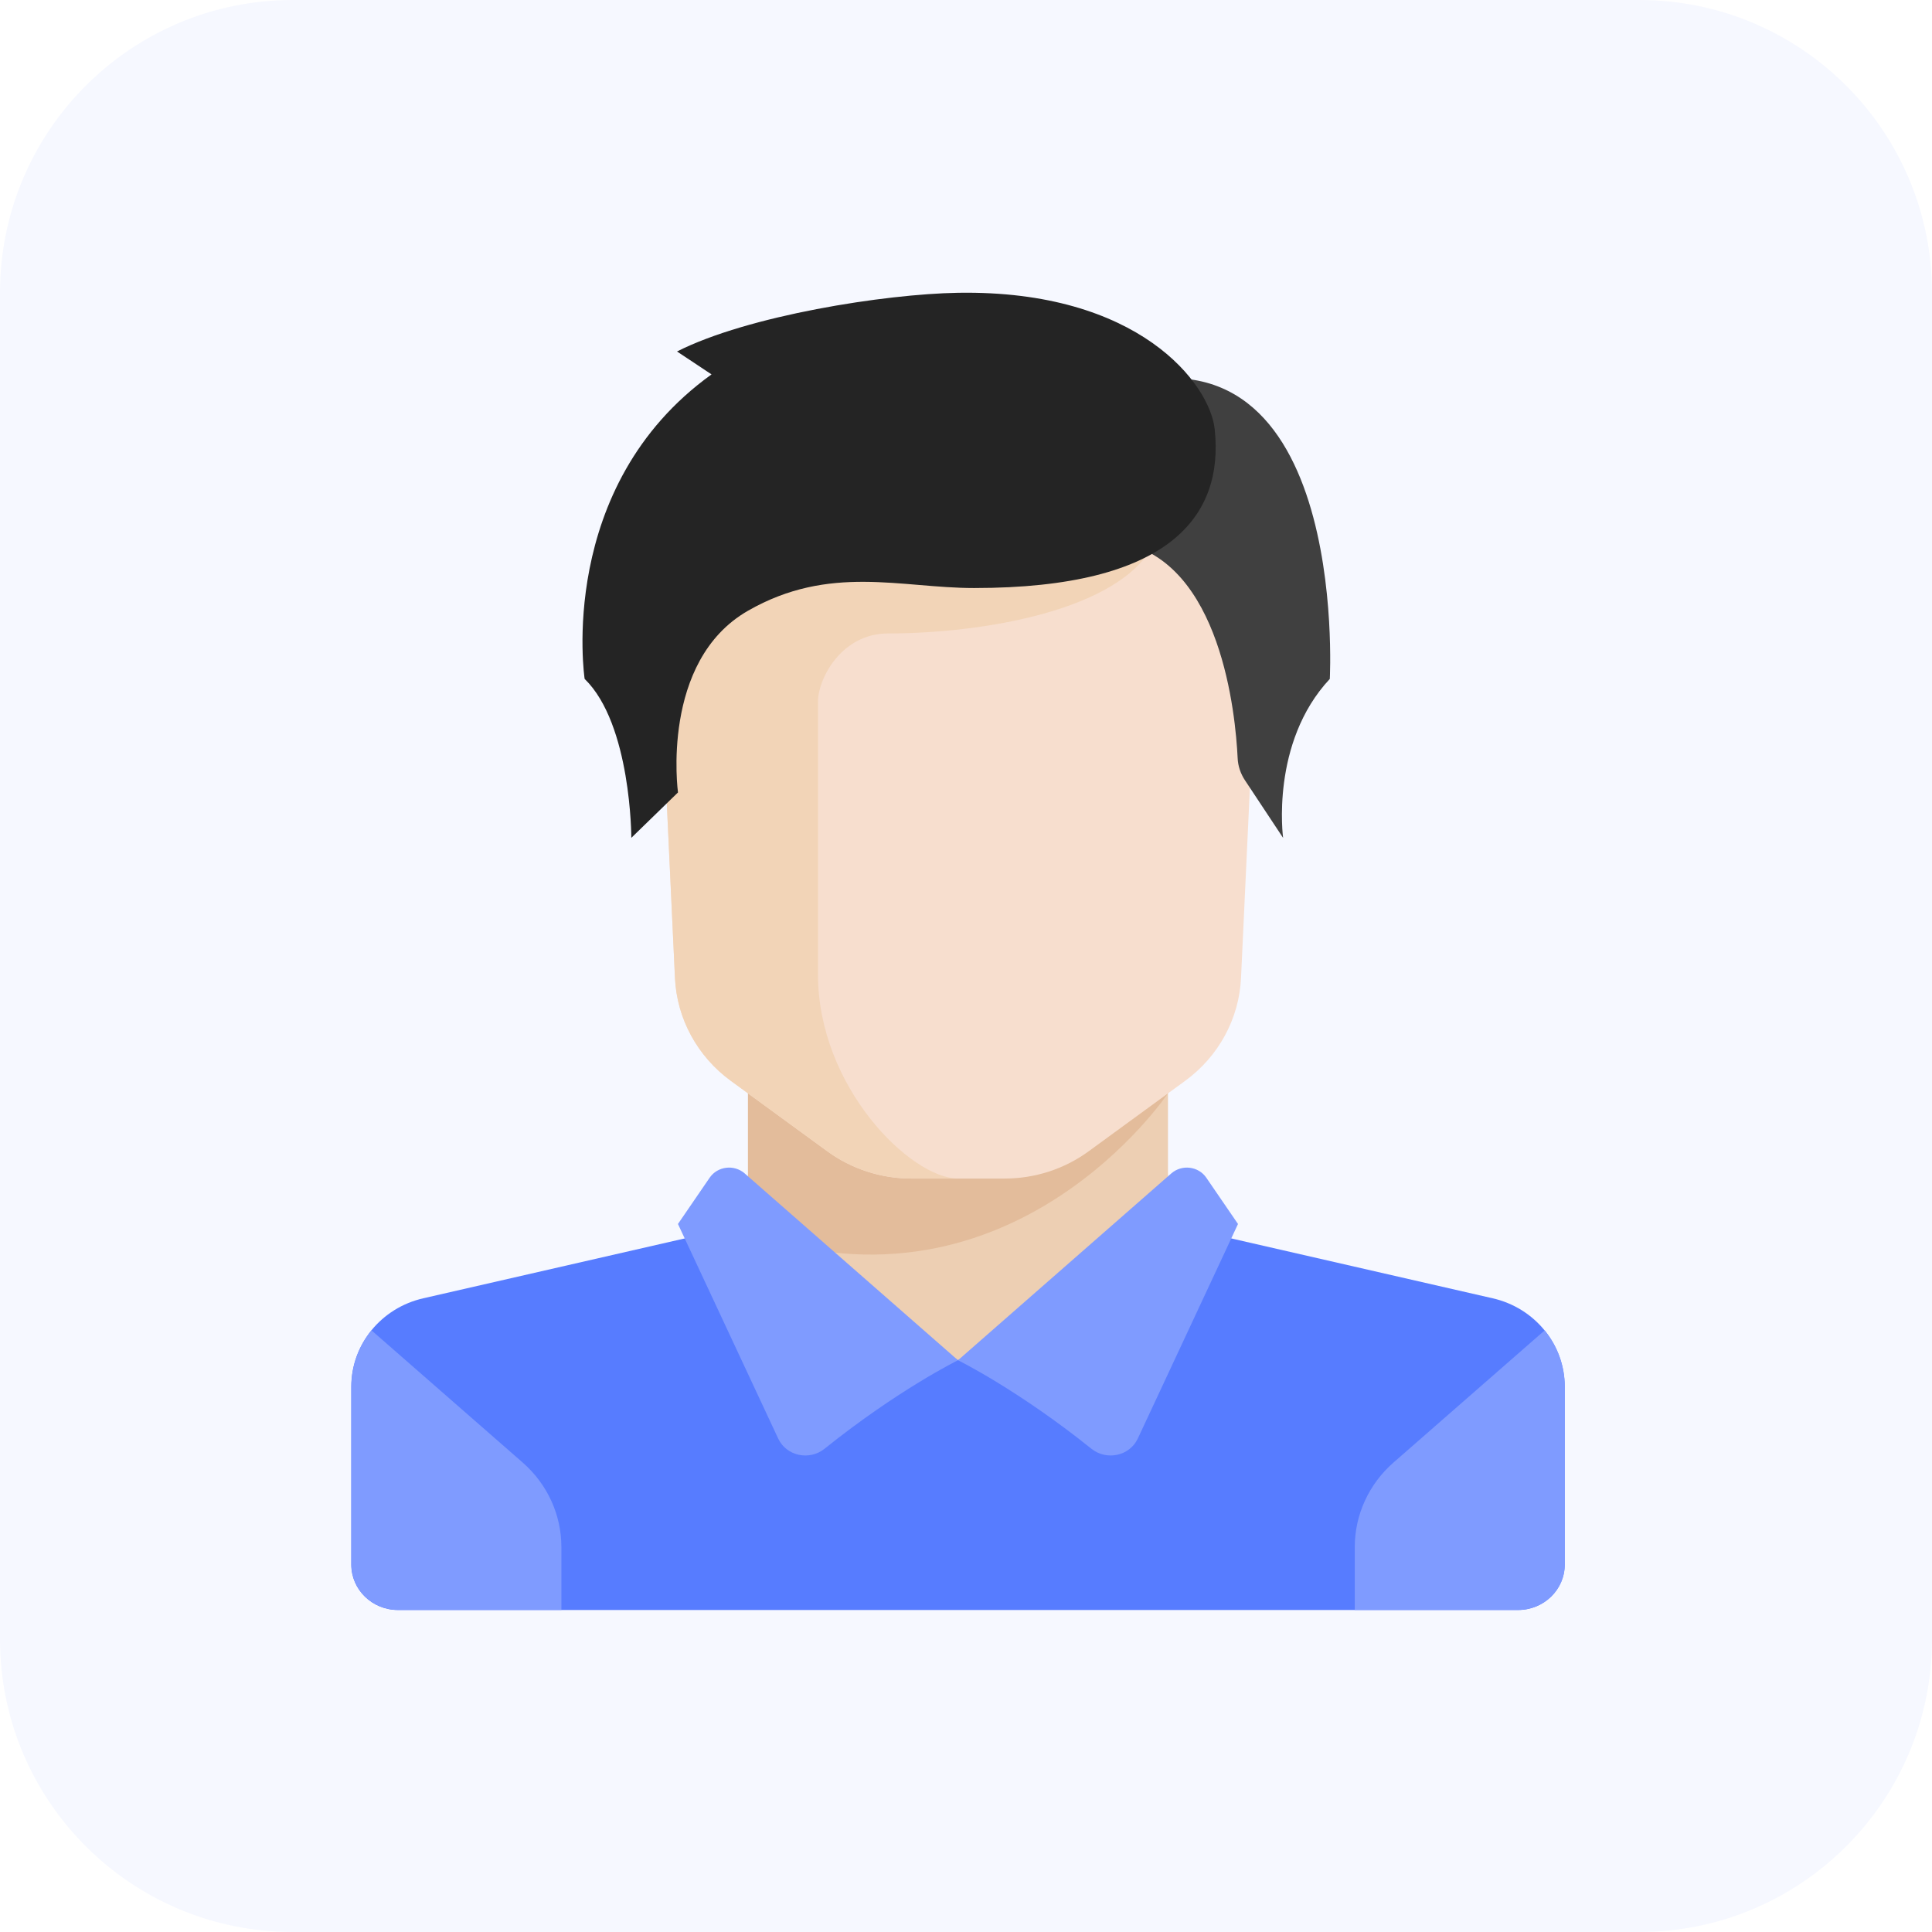
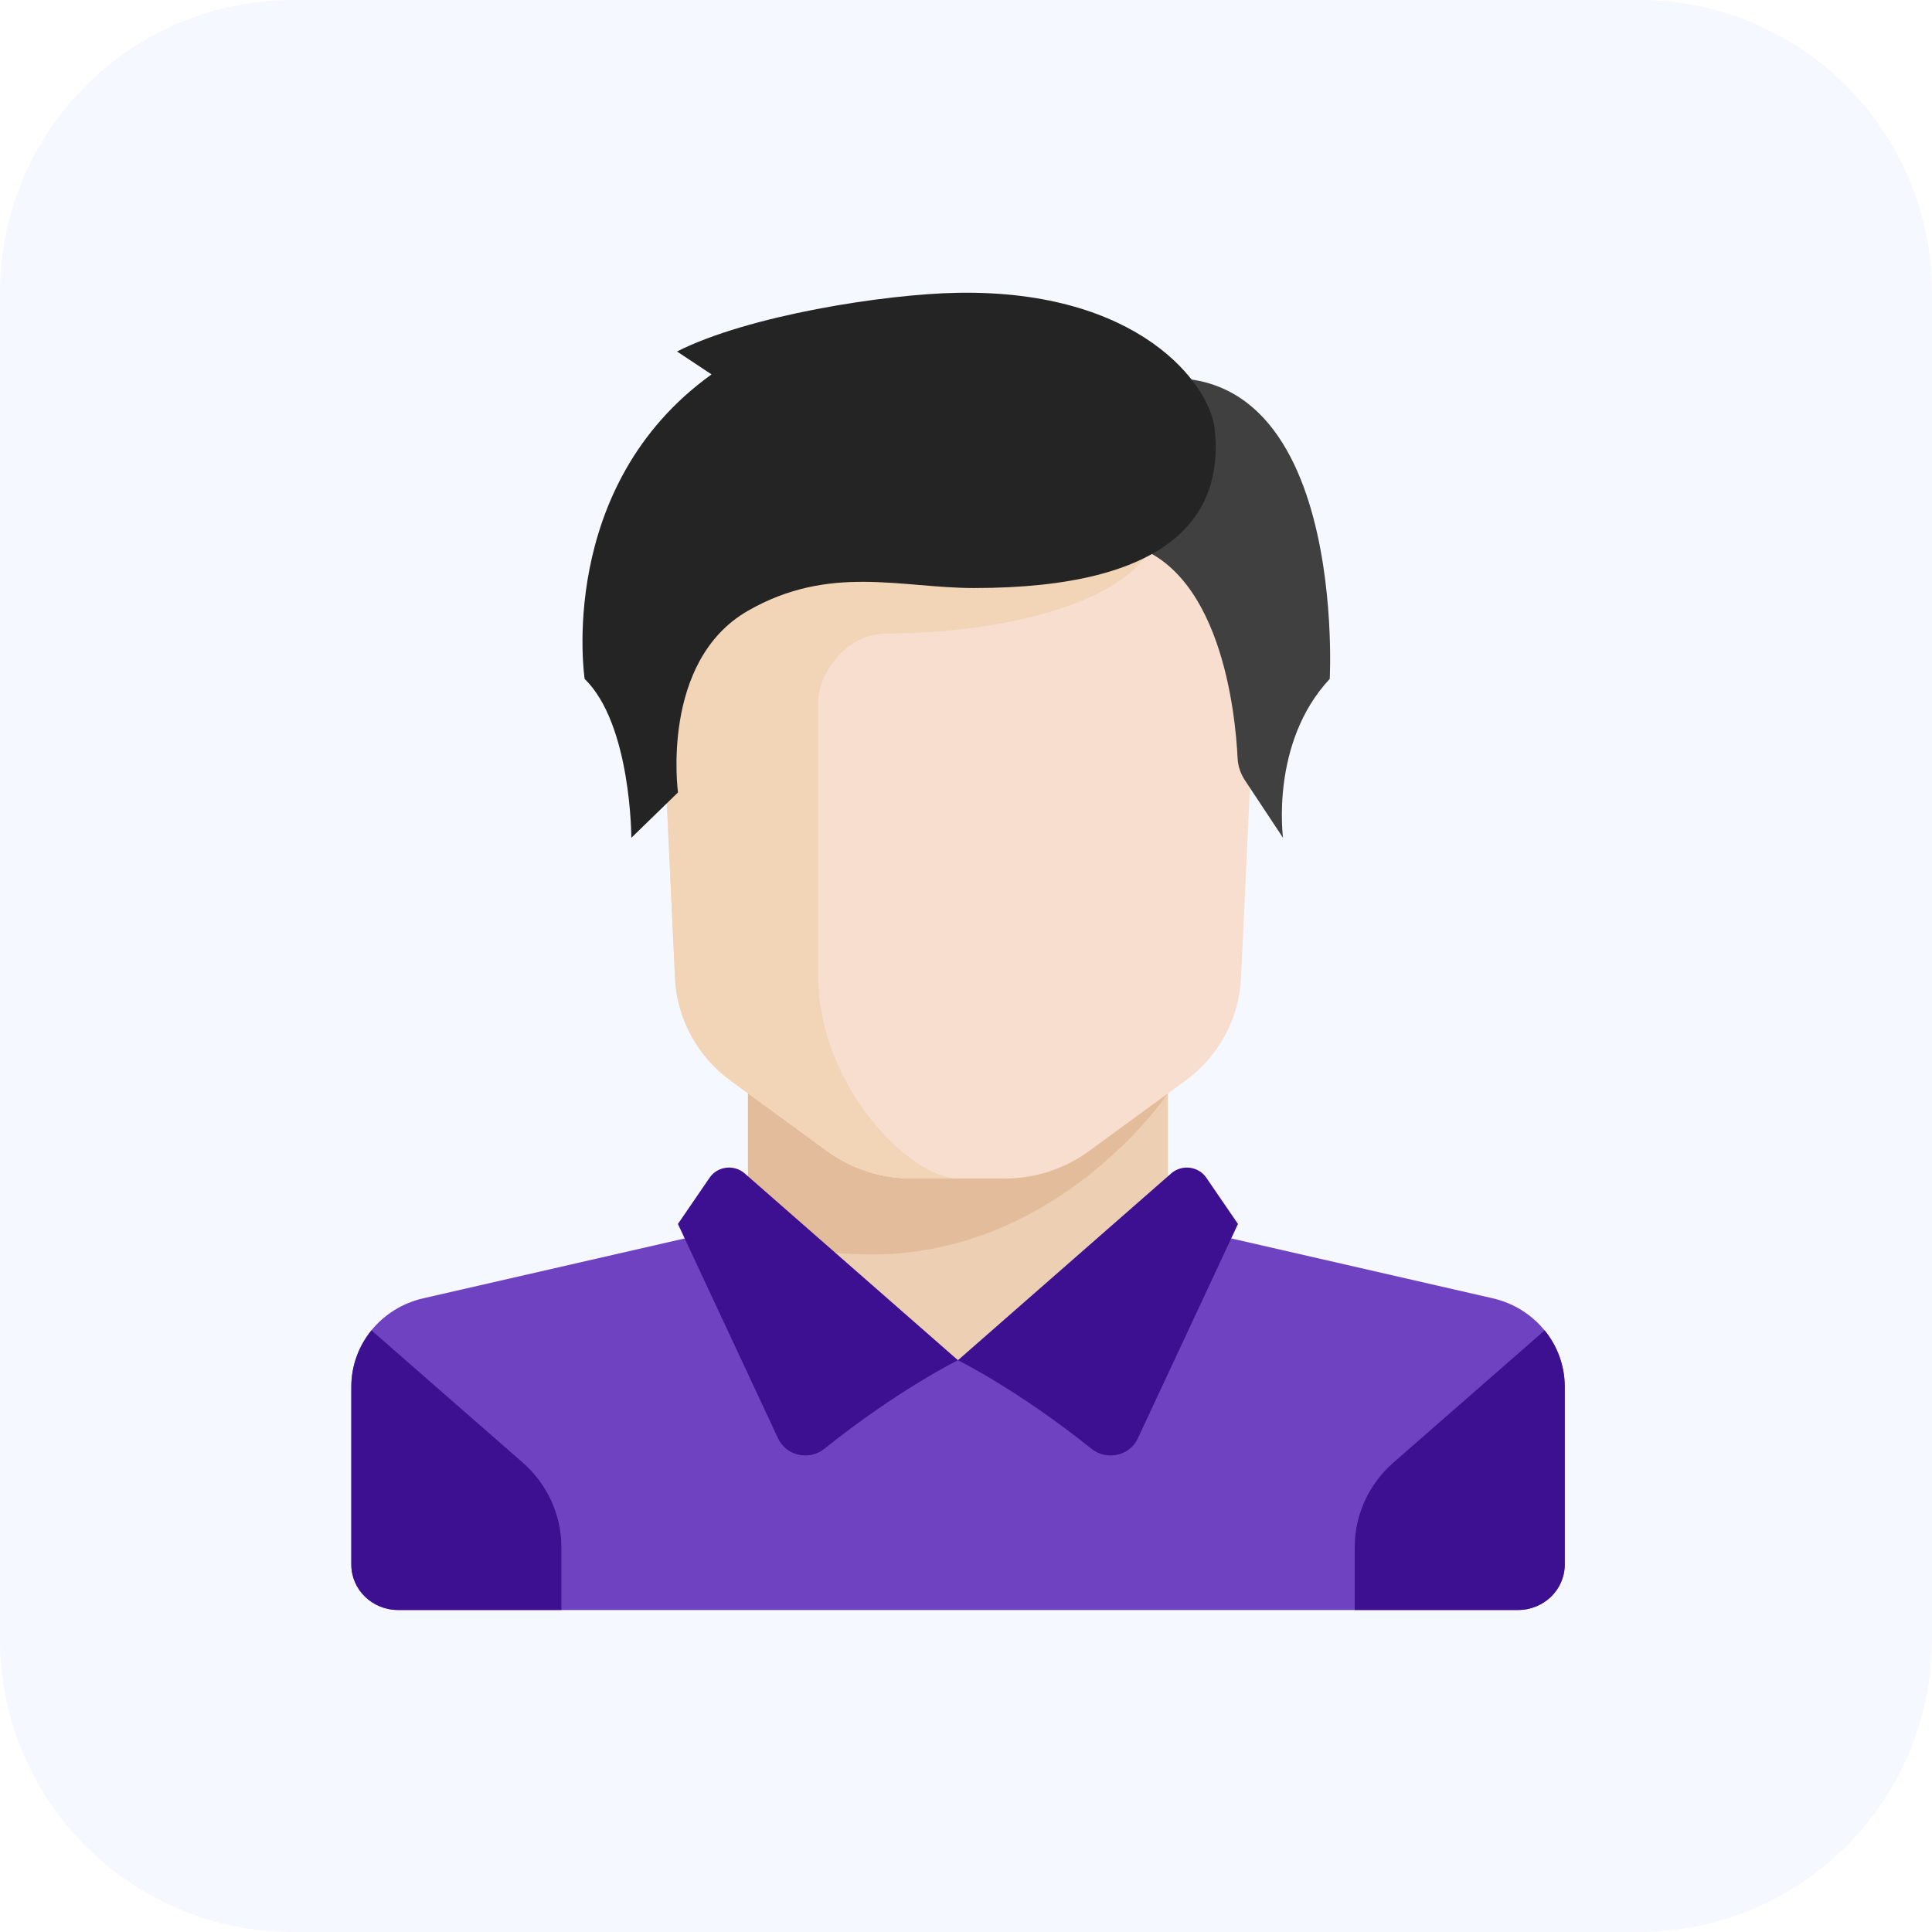
<svg xmlns="http://www.w3.org/2000/svg" width="66" height="66" viewBox="0 0 66 66" fill="none">
  <rect width="66" height="66" rx="10" fill="#F6F8FF" />
-   <path d="M39.9 41.812V36.381H25.551V41.812L32.725 48.018L39.9 41.812Z" fill="#E6AF78" fill-opacity="0.56" />
-   <path d="M50.994 44.352L41.13 42.093C40.981 42.059 40.844 42.001 40.716 41.93L32.726 46.466L25.048 41.711C24.85 41.893 24.603 42.028 24.323 42.093L14.458 44.352C13.018 44.681 12 45.932 12 47.372V53.449C12 54.306 12.714 55 13.594 55H51.858C52.739 55 53.452 54.306 53.452 53.449V47.372C53.453 45.932 52.434 44.681 50.994 44.352Z" fill="#577CFF" />
-   <path d="M25.551 36.381V42.111C34.589 45.28 39.9 37.349 39.9 37.349V36.381H25.551V36.381Z" fill="#D29B6E" fill-opacity="0.34" />
-   <path d="M22.363 18.537L23.058 33.411C23.123 34.8 23.823 36.089 24.966 36.923L28.262 39.329C29.09 39.934 30.097 40.261 31.132 40.261H34.321C35.356 40.261 36.363 39.934 37.191 39.329L40.487 36.923C41.63 36.089 42.33 34.8 42.395 33.411L43.089 18.537H22.363Z" fill="#F7DECE" />
-   <path d="M30.335 21.64C33.524 21.64 38.306 20.865 39.441 18.537H22.363L23.058 33.411C23.123 34.8 23.823 36.089 24.966 36.923L28.262 39.329C29.09 39.934 30.097 40.261 31.132 40.261H32.726C31.132 40.261 27.943 37.157 27.943 33.278C27.943 31.381 27.943 26.296 27.943 23.968C27.943 23.192 28.741 21.64 30.335 21.64Z" fill="#F2D4B7" />
-   <path d="M17.856 49.963L12.691 45.447C12.258 45.981 12.004 46.652 12.004 47.37V53.447C12.004 54.304 12.718 54.998 13.598 54.998H19.178V52.849C19.178 51.748 18.698 50.699 17.856 49.963Z" fill="#7F9BFF" />
-   <path d="M47.603 49.963L52.769 45.447C53.202 45.981 53.456 46.652 53.456 47.37V53.447C53.456 54.304 52.742 54.998 51.861 54.998H46.281V52.849C46.281 51.748 46.762 50.699 47.603 49.963Z" fill="#7F9BFF" />
-   <path d="M25.44 40.086L32.726 46.468C32.726 46.468 30.685 47.471 28.167 49.492C27.648 49.908 26.862 49.739 26.584 49.143L23.16 41.813L24.243 40.232C24.513 39.839 25.078 39.77 25.44 40.086Z" fill="#7F9BFF" />
-   <path d="M40.013 40.086L32.727 46.468C32.727 46.468 34.767 47.471 37.285 49.492C37.805 49.908 38.59 49.739 38.869 49.143L42.292 41.813L41.209 40.232C40.94 39.839 40.374 39.77 40.013 40.086Z" fill="#7F9BFF" />
-   <path d="M37.559 13.398L38.306 18.538C41.717 19.202 42.209 24.412 42.28 25.901C42.292 26.171 42.381 26.431 42.532 26.659L43.833 28.624C43.833 28.624 43.388 25.375 45.428 23.193C45.428 23.193 46.128 10.295 37.559 13.398Z" fill="#404040" />
-   <path d="M23.128 12.007L24.307 12.79C18.976 16.621 19.972 23.192 19.972 23.192C21.567 24.743 21.567 28.622 21.567 28.622L23.161 27.071C23.161 27.071 22.546 22.588 25.552 20.864C28.342 19.264 30.784 20.088 33.275 20.088C39.951 20.088 41.819 17.64 41.495 14.657C41.328 13.114 38.904 9.9 32.727 10.002C30.234 10.044 25.552 10.778 23.128 12.007Z" fill="#242424" />
+   <path d="M39.901 41.811V36.38H25.552V41.811L32.726 48.018L39.901 41.811Z" fill="#E6AF78" fill-opacity="0.56" />
+   <path d="M50.994 44.352L41.13 42.093C40.981 42.059 40.844 42.001 40.716 41.931L32.726 46.467L25.048 41.711C24.85 41.894 24.603 42.029 24.323 42.093L14.458 44.352C13.018 44.682 12 45.933 12 47.373V53.449C12 54.306 12.714 55.001 13.594 55.001H51.858C52.739 55.001 53.452 54.306 53.452 53.449V47.373C53.453 45.933 52.434 44.682 50.994 44.352Z" fill="#6F42C1" />
+   <path d="M25.552 36.38V42.11C34.59 45.279 39.901 37.348 39.901 37.348V36.38H25.552V36.38Z" fill="#D29B6E" fill-opacity="0.34" />
+   <path d="M22.364 18.537L23.059 33.41C23.124 34.8 23.824 36.089 24.967 36.923L28.263 39.329C29.091 39.933 30.098 40.26 31.133 40.26H34.322C35.357 40.26 36.364 39.933 37.192 39.329L40.488 36.923C41.631 36.088 42.331 34.8 42.396 33.41L43.09 18.537H22.364Z" fill="#F7DECE" />
+   <path d="M30.336 21.64C33.525 21.64 38.308 20.864 39.442 18.537H22.364L23.059 33.41C23.124 34.8 23.824 36.088 24.967 36.923L28.263 39.329C29.091 39.933 30.098 40.26 31.133 40.26H32.727C31.133 40.26 27.945 37.157 27.945 33.278C27.945 31.38 27.945 26.295 27.945 23.968C27.945 23.192 28.742 21.64 30.336 21.64Z" fill="#F2D4B7" />
+   <path d="M17.855 49.963L12.689 45.447C12.257 45.981 12.003 46.652 12.003 47.37V53.447C12.003 54.304 12.716 54.998 13.597 54.998H19.177V52.849C19.177 51.748 18.696 50.699 17.855 49.963Z" fill="#3D0F91" />
+   <path d="M47.602 49.963L52.768 45.447C53.201 45.981 53.455 46.652 53.455 47.37V53.447C53.455 54.304 52.741 54.998 51.86 54.998H46.28V52.849C46.28 51.748 46.761 50.699 47.602 49.963Z" fill="#3D0F91" />
+   <path d="M25.439 40.085L32.725 46.467C32.725 46.467 30.684 47.47 28.166 49.49C27.647 49.907 26.861 49.739 26.582 49.142L23.159 41.812L24.242 40.231C24.512 39.838 25.077 39.769 25.439 40.085Z" fill="#3D0F91" />
+   <path d="M40.011 40.085L32.725 46.467C32.725 46.467 34.765 47.47 37.283 49.49C37.803 49.907 38.589 49.739 38.867 49.142L42.291 41.812L41.208 40.231C40.938 39.838 40.372 39.769 40.011 40.085Z" fill="#3D0F91" />
+   <path d="M37.557 13.397L38.304 18.537C41.715 19.201 42.207 24.411 42.278 25.9C42.291 26.17 42.379 26.43 42.53 26.658L43.831 28.623C43.831 28.623 43.386 25.374 45.426 23.192C45.426 23.192 46.126 10.294 37.557 13.397Z" fill="#404040" />
+   <path d="M23.128 12.007L24.307 12.79C18.976 16.621 19.972 23.192 19.972 23.192C21.567 24.743 21.567 28.622 21.567 28.622L23.161 27.071C23.161 27.071 22.546 22.588 25.552 20.864C28.342 19.264 30.784 20.088 33.275 20.088C39.951 20.088 41.819 17.64 41.496 14.657C41.328 13.114 38.904 9.9 32.727 10.002C30.234 10.044 25.553 10.778 23.128 12.007Z" fill="#242424" />
</svg>
